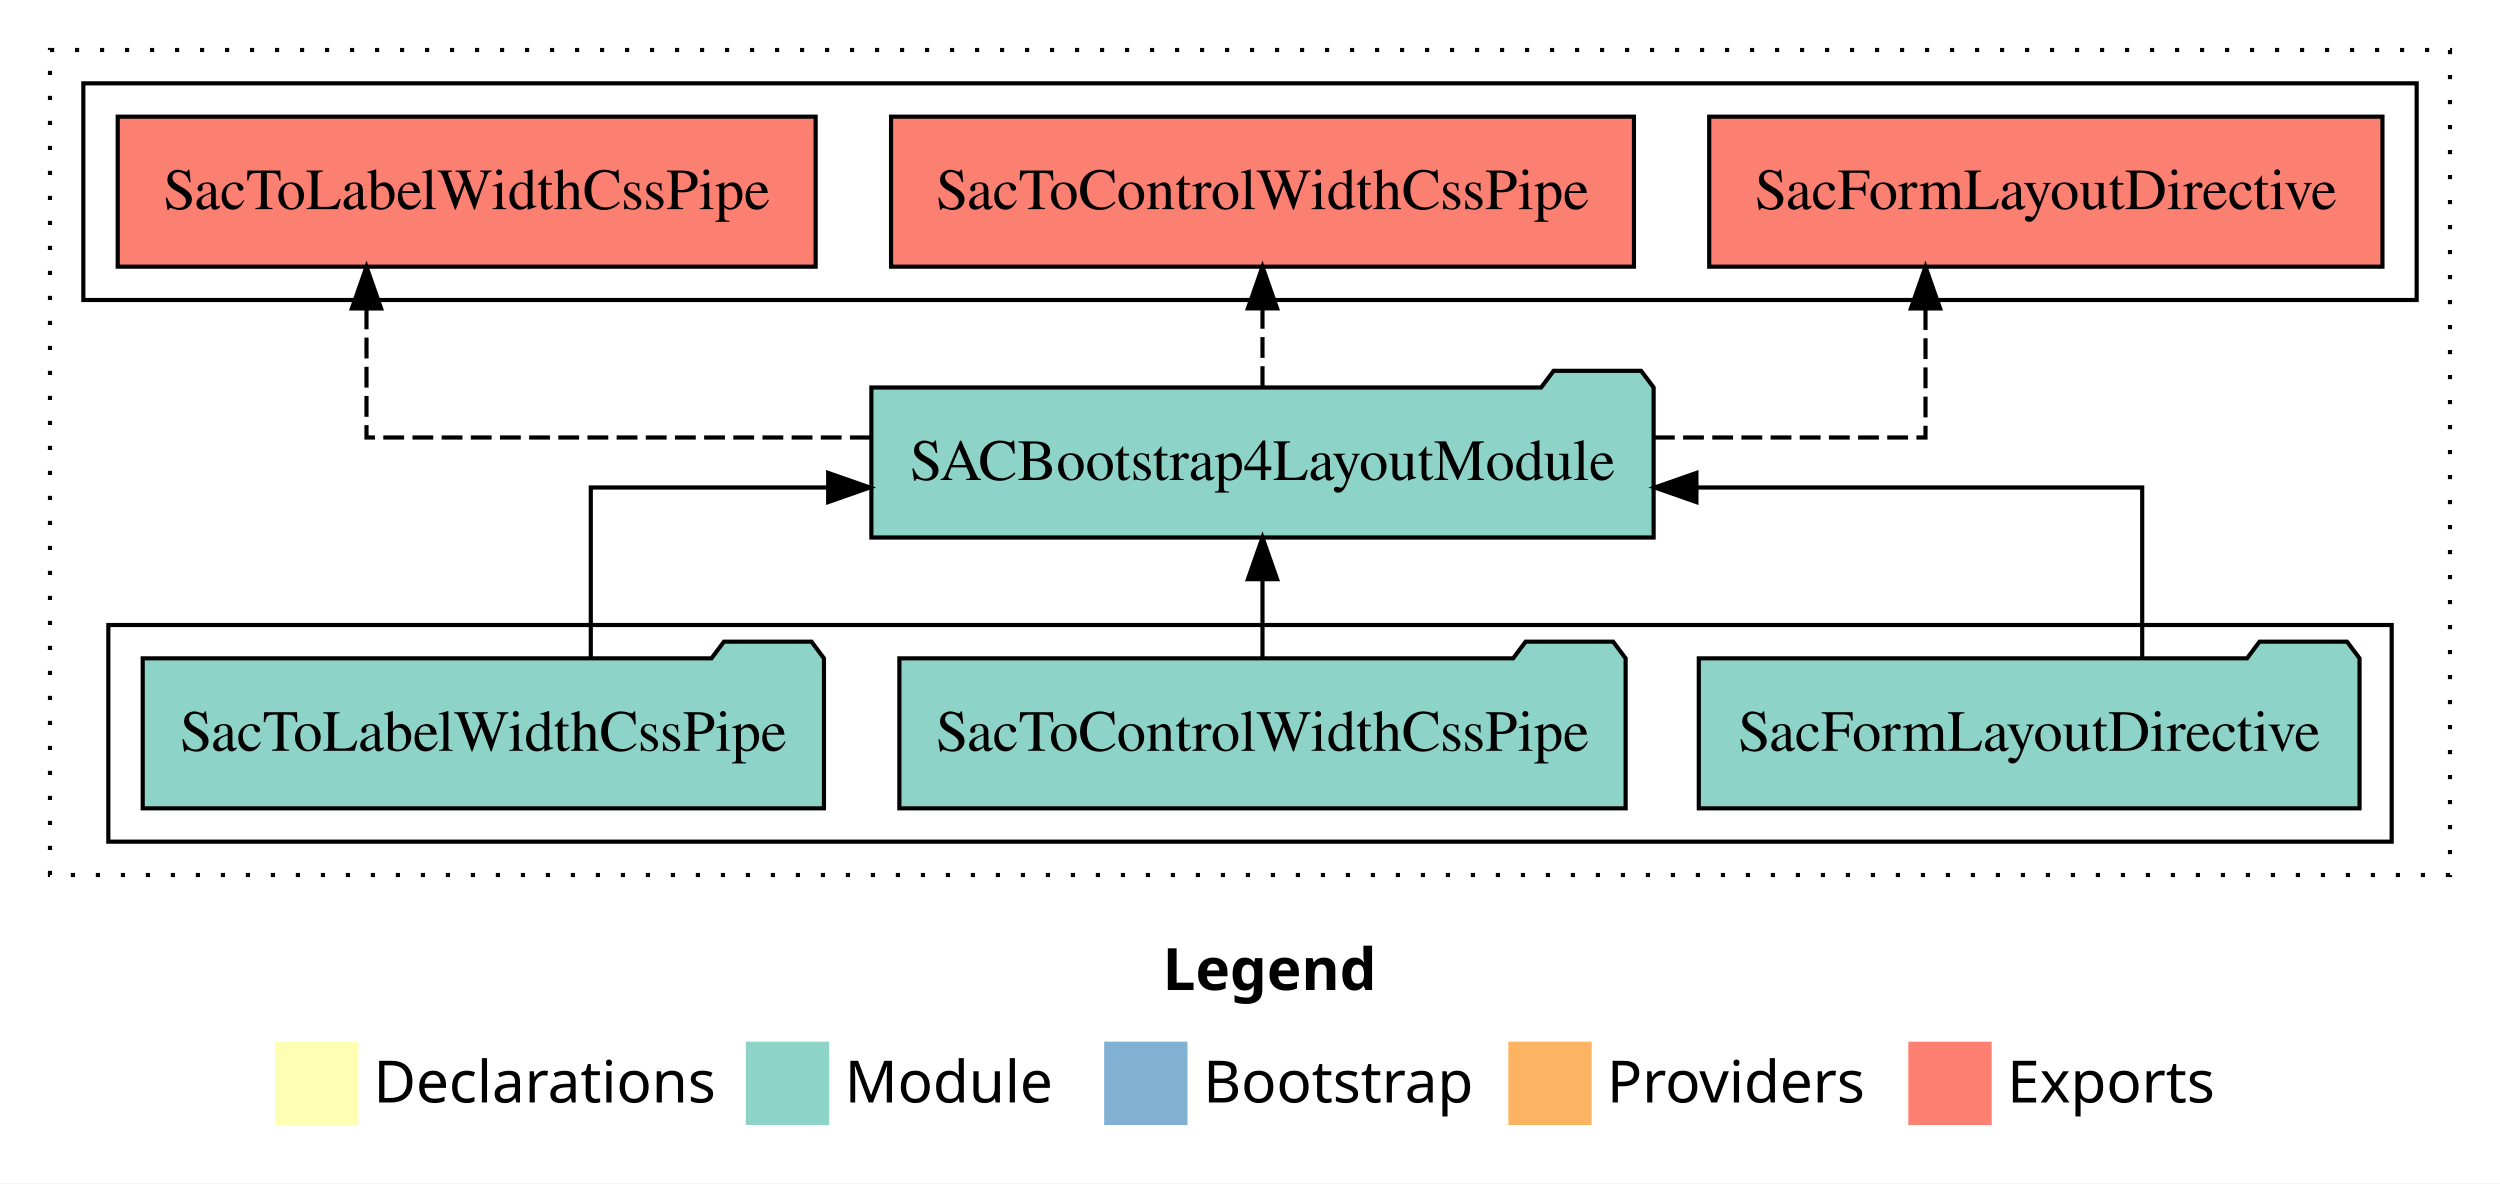
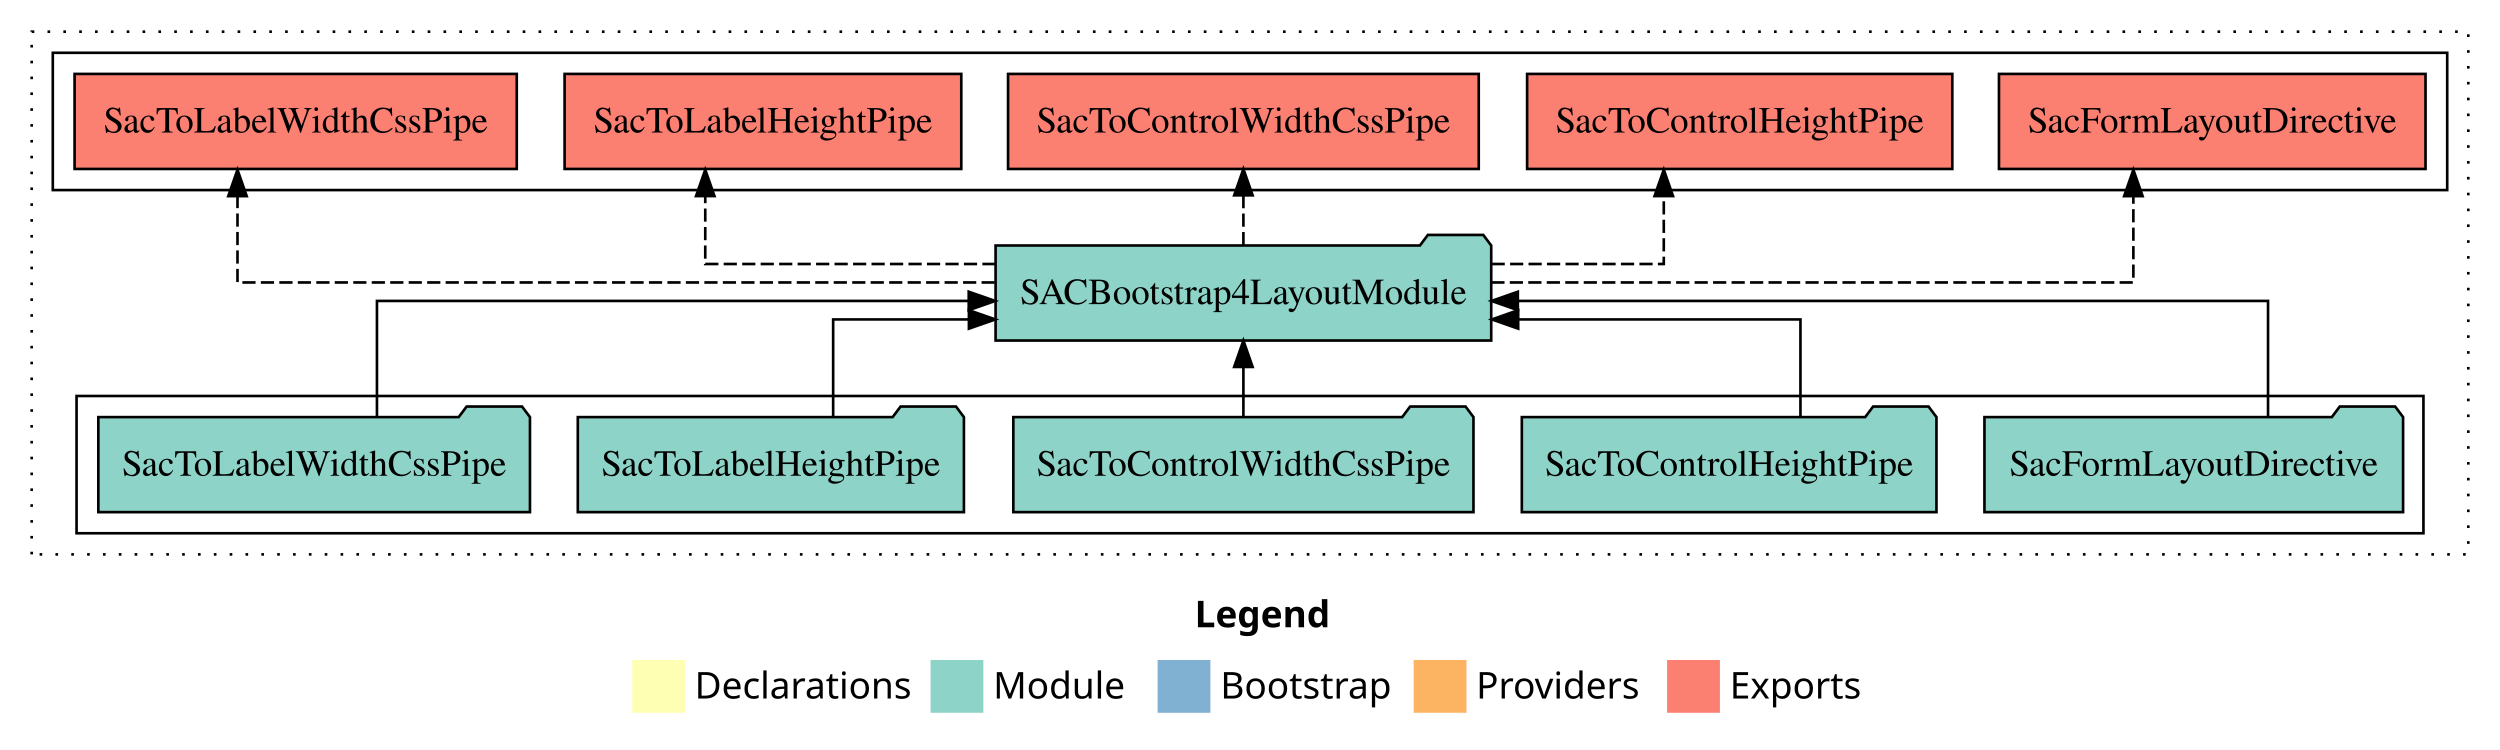
- <svg xmlns="http://www.w3.org/2000/svg" width="600pt" height="284pt" viewBox="0.00 0.00 600.00 284.00">
+ <svg xmlns="http://www.w3.org/2000/svg" width="947pt" height="284pt" viewBox="0.00 0.00 947.00 284.00">
  <g id="graph0" class="graph" transform="scale(1 1) rotate(0) translate(4 280)">
-     <polygon fill="white" stroke="transparent" points="-4,4 -4,-280 596,-280 596,4 -4,4" />
-     <text text-anchor="start" x="275.01" y="-42.4" font-family="Times-12" font-weight="bold" font-size="14.00">Legend</text>
-     <polygon fill="#ffffb3" stroke="transparent" points="62,-10 62,-30 82,-30 82,-10 62,-10" />
-     <text text-anchor="start" x="85.63" y="-15.4" font-family="Times-12" font-size="14.00">  Declarations</text>
-     <polygon fill="#8dd3c7" stroke="transparent" points="175,-10 175,-30 195,-30 195,-10 175,-10" />
-     <text text-anchor="start" x="198.73" y="-15.4" font-family="Times-12" font-size="14.00">  Module</text>
-     <polygon fill="#80b1d3" stroke="transparent" points="261,-10 261,-30 281,-30 281,-10 261,-10" />
-     <text text-anchor="start" x="284.78" y="-15.4" font-family="Times-12" font-size="14.00">  Bootstrap</text>
-     <polygon fill="#fdb462" stroke="transparent" points="358,-10 358,-30 378,-30 378,-10 358,-10" />
-     <text text-anchor="start" x="381.67" y="-15.4" font-family="Times-12" font-size="14.00">  Providers</text>
-     <polygon fill="#fb8072" stroke="transparent" points="454,-10 454,-30 474,-30 474,-10 454,-10" />
-     <text text-anchor="start" x="477.73" y="-15.4" font-family="Times-12" font-size="14.00">  Exports</text>
+     <polygon fill="white" stroke="transparent" points="-4,4 -4,-280 943,-280 943,4 -4,4" />
+     <text text-anchor="start" x="448.51" y="-42.4" font-family="Times-12" font-weight="bold" font-size="14.00">Legend</text>
+     <polygon fill="#ffffb3" stroke="transparent" points="235.5,-10 235.5,-30 255.5,-30 255.5,-10 235.5,-10" />
+     <text text-anchor="start" x="259.13" y="-15.4" font-family="Times-12" font-size="14.00">  Declarations</text>
+     <polygon fill="#8dd3c7" stroke="transparent" points="348.5,-10 348.5,-30 368.5,-30 368.5,-10 348.5,-10" />
+     <text text-anchor="start" x="372.23" y="-15.4" font-family="Times-12" font-size="14.00">  Module</text>
+     <polygon fill="#80b1d3" stroke="transparent" points="434.5,-10 434.5,-30 454.5,-30 454.5,-10 434.5,-10" />
+     <text text-anchor="start" x="458.28" y="-15.4" font-family="Times-12" font-size="14.00">  Bootstrap</text>
+     <polygon fill="#fdb462" stroke="transparent" points="531.5,-10 531.5,-30 551.5,-30 551.5,-10 531.5,-10" />
+     <text text-anchor="start" x="555.17" y="-15.4" font-family="Times-12" font-size="14.00">  Providers</text>
+     <polygon fill="#fb8072" stroke="transparent" points="627.5,-10 627.5,-30 647.5,-30 647.5,-10 627.5,-10" />
+     <text text-anchor="start" x="651.23" y="-15.4" font-family="Times-12" font-size="14.00">  Exports</text>
    <g id="clust1" class="cluster">
-       <polygon fill="none" stroke="black" stroke-dasharray="1,5" points="8,-70 8,-268 584,-268 584,-70 8,-70" />
+       <polygon fill="none" stroke="black" stroke-dasharray="1,5" points="8,-70 8,-268 931,-268 931,-70 8,-70" />
+     </g>
+     <g id="clust4" class="cluster">
+       <polygon fill="none" stroke="black" points="16,-208 16,-260 923,-260 923,-208 16,-208" />
    </g>
    <g id="clust3" class="cluster">
-       <polygon fill="none" stroke="black" points="22,-78 22,-130 570,-130 570,-78 22,-78" />
-     </g>
-     <g id="clust4" class="cluster">
-       <polygon fill="none" stroke="black" points="16,-208 16,-260 576,-260 576,-208 16,-208" />
+       <polygon fill="none" stroke="black" points="25,-78 25,-130 914,-130 914,-78 25,-78" />
    </g>
    <g id="node1" class="node">
-       <polygon fill="#8dd3c7" stroke="black" points="562.29,-122 559.29,-126 538.29,-126 535.29,-122 403.71,-122 403.71,-86 562.29,-86 562.29,-122" />
-       <text text-anchor="middle" x="483" y="-99.8" font-family="Times,serif" font-size="14.00">SacFormLayoutDirective</text>
+       <polygon fill="#8dd3c7" stroke="black" points="906.29,-122 903.29,-126 882.29,-126 879.29,-122 747.71,-122 747.71,-86 906.29,-86 906.29,-122" />
+       <text text-anchor="middle" x="827" y="-99.8" font-family="Times,serif" font-size="14.00">SacFormLayoutDirective</text>
+     </g>
+     <g id="node6" class="node">
+       <polygon fill="#8dd3c7" stroke="black" points="560.87,-187 557.87,-191 536.87,-191 533.87,-187 373.13,-187 373.13,-151 560.87,-151 560.87,-187" />
+       <text text-anchor="middle" x="467" y="-164.8" font-family="Times,serif" font-size="14.00">SACBootstrap4LayoutModule</text>
+     </g>
+     <g id="edge1" class="edge">
+       <path fill="none" stroke="black" d="M855.13,-122.27C855.13,-140.56 855.13,-166 855.13,-166 855.13,-166 570.96,-166 570.96,-166" />
+       <polygon fill="black" stroke="black" points="570.96,-162.5 560.96,-166 570.96,-169.5 570.96,-162.5" />
+     </g>
+     <g id="node2" class="node">
+       <polygon fill="#8dd3c7" stroke="black" points="729.53,-122 726.53,-126 705.53,-126 702.53,-122 572.47,-122 572.47,-86 729.53,-86 729.53,-122" />
+       <text text-anchor="middle" x="651" y="-99.8" font-family="Times,serif" font-size="14.00">SacToControlHeightPipe</text>
+     </g>
+     <g id="edge2" class="edge">
+       <path fill="none" stroke="black" d="M678.01,-122.01C678.01,-138.05 678.01,-159 678.01,-159 678.01,-159 571.09,-159 571.09,-159" />
+       <polygon fill="black" stroke="black" points="571.09,-155.5 561.09,-159 571.09,-162.5 571.09,-155.5" />
+     </g>
+     <g id="node3" class="node">
+       <polygon fill="#8dd3c7" stroke="black" points="554.15,-122 551.15,-126 530.15,-126 527.15,-122 379.85,-122 379.85,-86 554.15,-86 554.15,-122" />
+       <text text-anchor="middle" x="467" y="-99.8" font-family="Times,serif" font-size="14.00">SacToControlWidthCssPipe</text>
+     </g>
+     <g id="edge3" class="edge">
+       <path fill="none" stroke="black" d="M467,-122.11C467,-122.11 467,-140.99 467,-140.99" />
+       <polygon fill="black" stroke="black" points="463.5,-140.99 467,-150.99 470.5,-140.99 463.5,-140.99" />
    </g>
    <g id="node4" class="node">
-       <polygon fill="#8dd3c7" stroke="black" points="392.87,-187 389.87,-191 368.87,-191 365.87,-187 205.13,-187 205.13,-151 392.87,-151 392.87,-187" />
-       <text text-anchor="middle" x="299" y="-164.8" font-family="Times,serif" font-size="14.00">SACBootstrap4LayoutModule</text>
+       <polygon fill="#8dd3c7" stroke="black" points="361.13,-122 358.13,-126 337.13,-126 334.13,-122 214.87,-122 214.87,-86 361.13,-86 361.13,-122" />
+       <text text-anchor="middle" x="288" y="-99.8" font-family="Times,serif" font-size="14.00">SacToLabelHeightPipe</text>
    </g>
-     <g id="edge1" class="edge">
-       <path fill="none" stroke="black" d="M510.13,-122.02C510.13,-139.37 510.13,-163 510.13,-163 510.13,-163 403.14,-163 403.14,-163" />
-       <polygon fill="black" stroke="black" points="403.14,-159.5 393.14,-163 403.14,-166.5 403.14,-159.5" />
-     </g>
-     <g id="node2" class="node">
-       <polygon fill="#8dd3c7" stroke="black" points="386.15,-122 383.15,-126 362.15,-126 359.15,-122 211.85,-122 211.85,-86 386.15,-86 386.15,-122" />
-       <text text-anchor="middle" x="299" y="-99.8" font-family="Times,serif" font-size="14.00">SacToControlWidthCssPipe</text>
-     </g>
-     <g id="edge2" class="edge">
-       <path fill="none" stroke="black" d="M299,-122.11C299,-122.11 299,-140.99 299,-140.99" />
-       <polygon fill="black" stroke="black" points="295.5,-140.99 299,-150.99 302.5,-140.99 295.5,-140.99" />
-     </g>
-     <g id="node3" class="node">
-       <polygon fill="#8dd3c7" stroke="black" points="193.75,-122 190.75,-126 169.75,-126 166.75,-122 30.25,-122 30.25,-86 193.75,-86 193.75,-122" />
-       <text text-anchor="middle" x="112" y="-99.8" font-family="Times,serif" font-size="14.00">SacToLabelWidthCssPipe</text>
-     </g>
-     <g id="edge3" class="edge">
-       <path fill="none" stroke="black" d="M137.79,-122.02C137.79,-139.37 137.79,-163 137.79,-163 137.79,-163 194.76,-163 194.76,-163" />
-       <polygon fill="black" stroke="black" points="194.76,-166.5 204.76,-163 194.76,-159.5 194.76,-166.5" />
+     <g id="edge4" class="edge">
+       <path fill="none" stroke="black" d="M311.6,-122.01C311.6,-138.05 311.6,-159 311.6,-159 311.6,-159 363.02,-159 363.02,-159" />
+       <polygon fill="black" stroke="black" points="363.02,-162.5 373.02,-159 363.02,-155.5 363.02,-162.5" />
    </g>
    <g id="node5" class="node">
-       <polygon fill="#fb8072" stroke="black" points="567.79,-252 406.21,-252 406.21,-216 567.79,-216 567.79,-252" />
-       <text text-anchor="middle" x="487" y="-229.8" font-family="Times,serif" font-size="14.00">SacFormLayoutDirective </text>
-     </g>
-     <g id="edge4" class="edge">
-       <path fill="none" stroke="black" stroke-dasharray="5,2" d="M392.94,-175C427.39,-175 458.12,-175 458.12,-175 458.12,-175 458.12,-205.98 458.12,-205.98" />
-       <polygon fill="black" stroke="black" points="454.62,-205.98 458.12,-215.98 461.62,-205.98 454.62,-205.98" />
-     </g>
-     <g id="node6" class="node">
-       <polygon fill="#fb8072" stroke="black" points="388.15,-252 209.85,-252 209.85,-216 388.15,-216 388.15,-252" />
-       <text text-anchor="middle" x="299" y="-229.8" font-family="Times,serif" font-size="14.00">SacToControlWidthCssPipe </text>
+       <polygon fill="#8dd3c7" stroke="black" points="196.75,-122 193.75,-126 172.75,-126 169.75,-122 33.25,-122 33.25,-86 196.75,-86 196.75,-122" />
+       <text text-anchor="middle" x="115" y="-99.8" font-family="Times,serif" font-size="14.00">SacToLabelWidthCssPipe</text>
    </g>
    <g id="edge5" class="edge">
-       <path fill="none" stroke="black" stroke-dasharray="5,2" d="M299,-187.11C299,-187.11 299,-205.99 299,-205.99" />
-       <polygon fill="black" stroke="black" points="295.5,-205.99 299,-215.99 302.5,-205.99 295.5,-205.99" />
+       <path fill="none" stroke="black" d="M138.79,-122.27C138.79,-140.56 138.79,-166 138.79,-166 138.79,-166 362.95,-166 362.95,-166" />
+       <polygon fill="black" stroke="black" points="362.95,-169.5 372.95,-166 362.95,-162.5 362.95,-169.5" />
    </g>
    <g id="node7" class="node">
+       <polygon fill="#fb8072" stroke="black" points="914.79,-252 753.21,-252 753.21,-216 914.79,-216 914.79,-252" />
+       <text text-anchor="middle" x="834" y="-229.8" font-family="Times,serif" font-size="14.00">SacFormLayoutDirective </text>
+     </g>
+     <g id="edge6" class="edge">
+       <path fill="none" stroke="black" stroke-dasharray="5,2" d="M560.91,-173C660.66,-173 804.12,-173 804.12,-173 804.12,-173 804.12,-205.7 804.12,-205.7" />
+       <polygon fill="black" stroke="black" points="800.62,-205.7 804.12,-215.7 807.62,-205.7 800.62,-205.7" />
+     </g>
+     <g id="node8" class="node">
+       <polygon fill="#fb8072" stroke="black" points="735.53,-252 574.47,-252 574.47,-216 735.53,-216 735.53,-252" />
+       <text text-anchor="middle" x="655" y="-229.8" font-family="Times,serif" font-size="14.00">SacToControlHeightPipe </text>
+     </g>
+     <g id="edge7" class="edge">
+       <path fill="none" stroke="black" stroke-dasharray="5,2" d="M561.01,-180C595.49,-180 626.24,-180 626.24,-180 626.24,-180 626.24,-205.72 626.24,-205.72" />
+       <polygon fill="black" stroke="black" points="622.74,-205.72 626.24,-215.72 629.74,-205.72 622.74,-205.72" />
+     </g>
+     <g id="node9" class="node">
+       <polygon fill="#fb8072" stroke="black" points="556.15,-252 377.85,-252 377.85,-216 556.15,-216 556.15,-252" />
+       <text text-anchor="middle" x="467" y="-229.8" font-family="Times,serif" font-size="14.00">SacToControlWidthCssPipe </text>
+     </g>
+     <g id="edge8" class="edge">
+       <path fill="none" stroke="black" stroke-dasharray="5,2" d="M467,-187.11C467,-187.11 467,-205.99 467,-205.99" />
+       <polygon fill="black" stroke="black" points="463.5,-205.99 467,-215.99 470.5,-205.99 463.5,-205.99" />
+     </g>
+     <g id="node10" class="node">
+       <polygon fill="#fb8072" stroke="black" points="360.13,-252 209.87,-252 209.87,-216 360.13,-216 360.13,-252" />
+       <text text-anchor="middle" x="285" y="-229.8" font-family="Times,serif" font-size="14.00">SacToLabelHeightPipe </text>
+     </g>
+     <g id="edge9" class="edge">
+       <path fill="none" stroke="black" stroke-dasharray="5,2" d="M373.13,-180C319.63,-180 263.15,-180 263.15,-180 263.15,-180 263.15,-205.72 263.15,-205.72" />
+       <polygon fill="black" stroke="black" points="259.65,-205.72 263.15,-215.72 266.65,-205.72 259.65,-205.72" />
+     </g>
+     <g id="node11" class="node">
      <polygon fill="#fb8072" stroke="black" points="191.75,-252 24.25,-252 24.25,-216 191.75,-216 191.75,-252" />
      <text text-anchor="middle" x="108" y="-229.8" font-family="Times,serif" font-size="14.00">SacToLabelWidthCssPipe </text>
    </g>
-     <g id="edge6" class="edge">
-       <path fill="none" stroke="black" stroke-dasharray="5,2" d="M204.99,-175C147.13,-175 83.96,-175 83.96,-175 83.96,-175 83.96,-205.98 83.96,-205.98" />
-       <polygon fill="black" stroke="black" points="80.46,-205.98 83.96,-215.98 87.46,-205.98 80.46,-205.98" />
+     <g id="edge10" class="edge">
+       <path fill="none" stroke="black" stroke-dasharray="5,2" d="M372.81,-173C259.97,-173 85.96,-173 85.96,-173 85.96,-173 85.96,-205.7 85.96,-205.7" />
+       <polygon fill="black" stroke="black" points="82.46,-205.7 85.96,-215.7 89.46,-205.7 82.46,-205.7" />
    </g>
  </g>
</svg>
